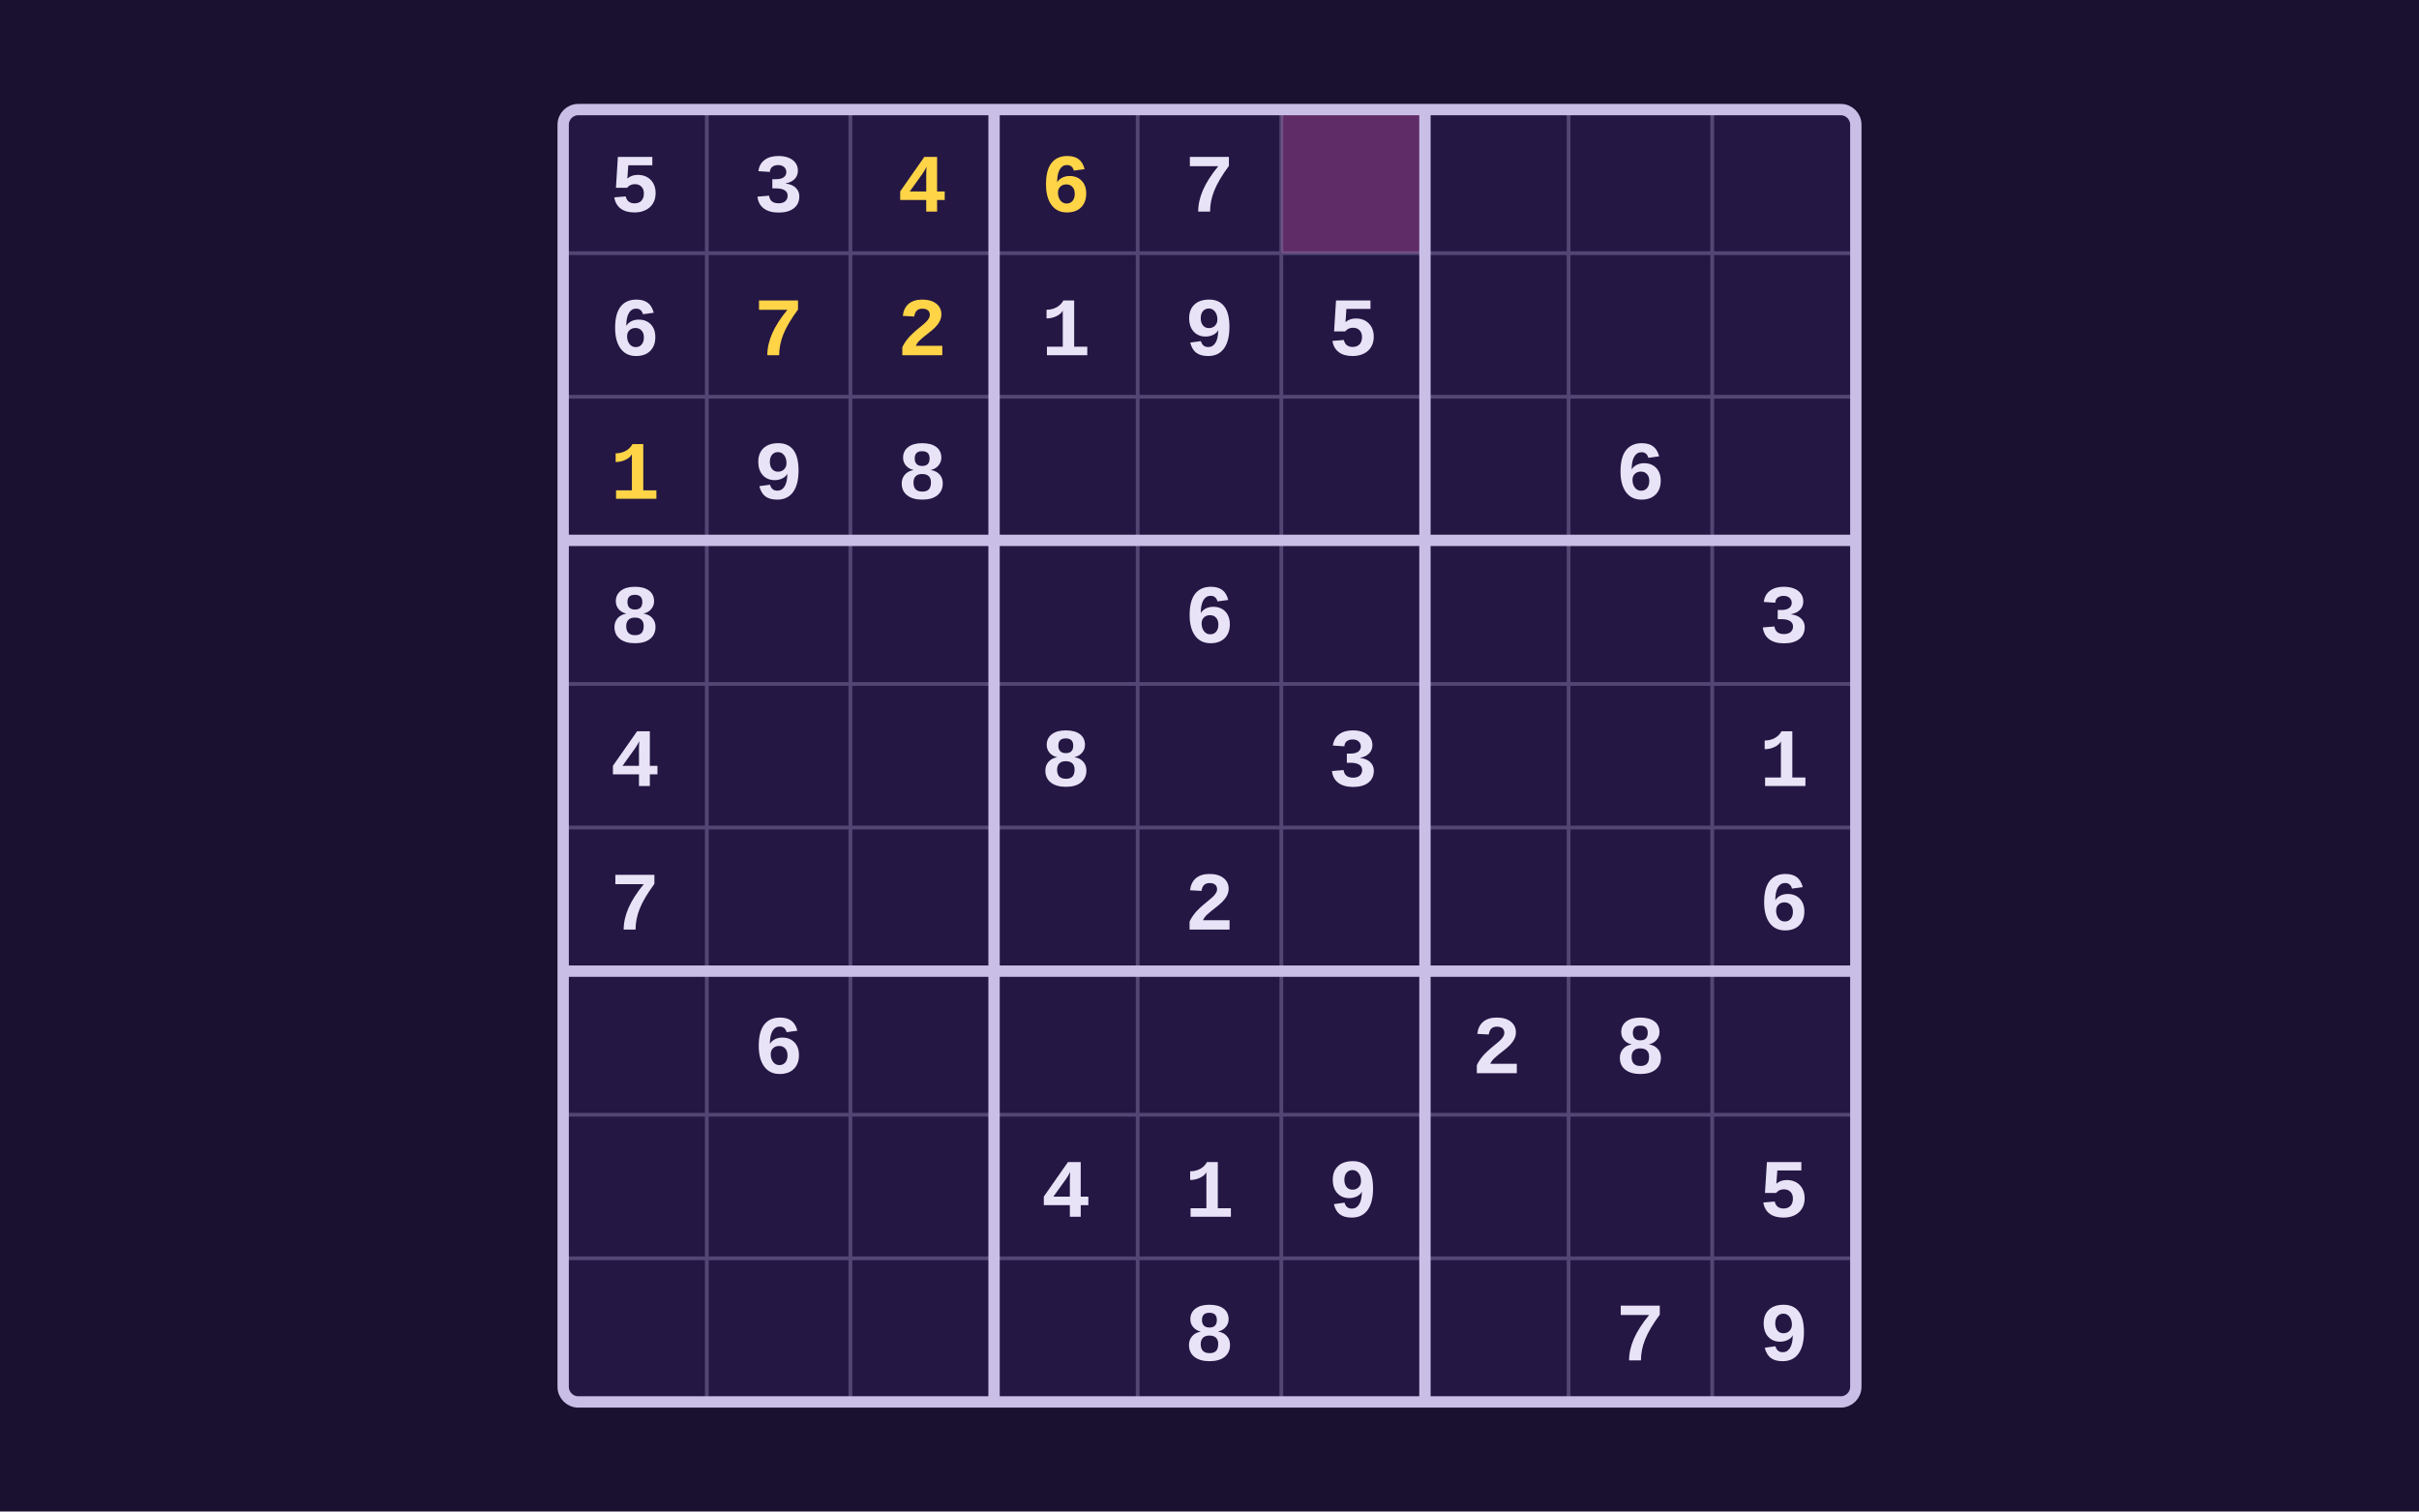
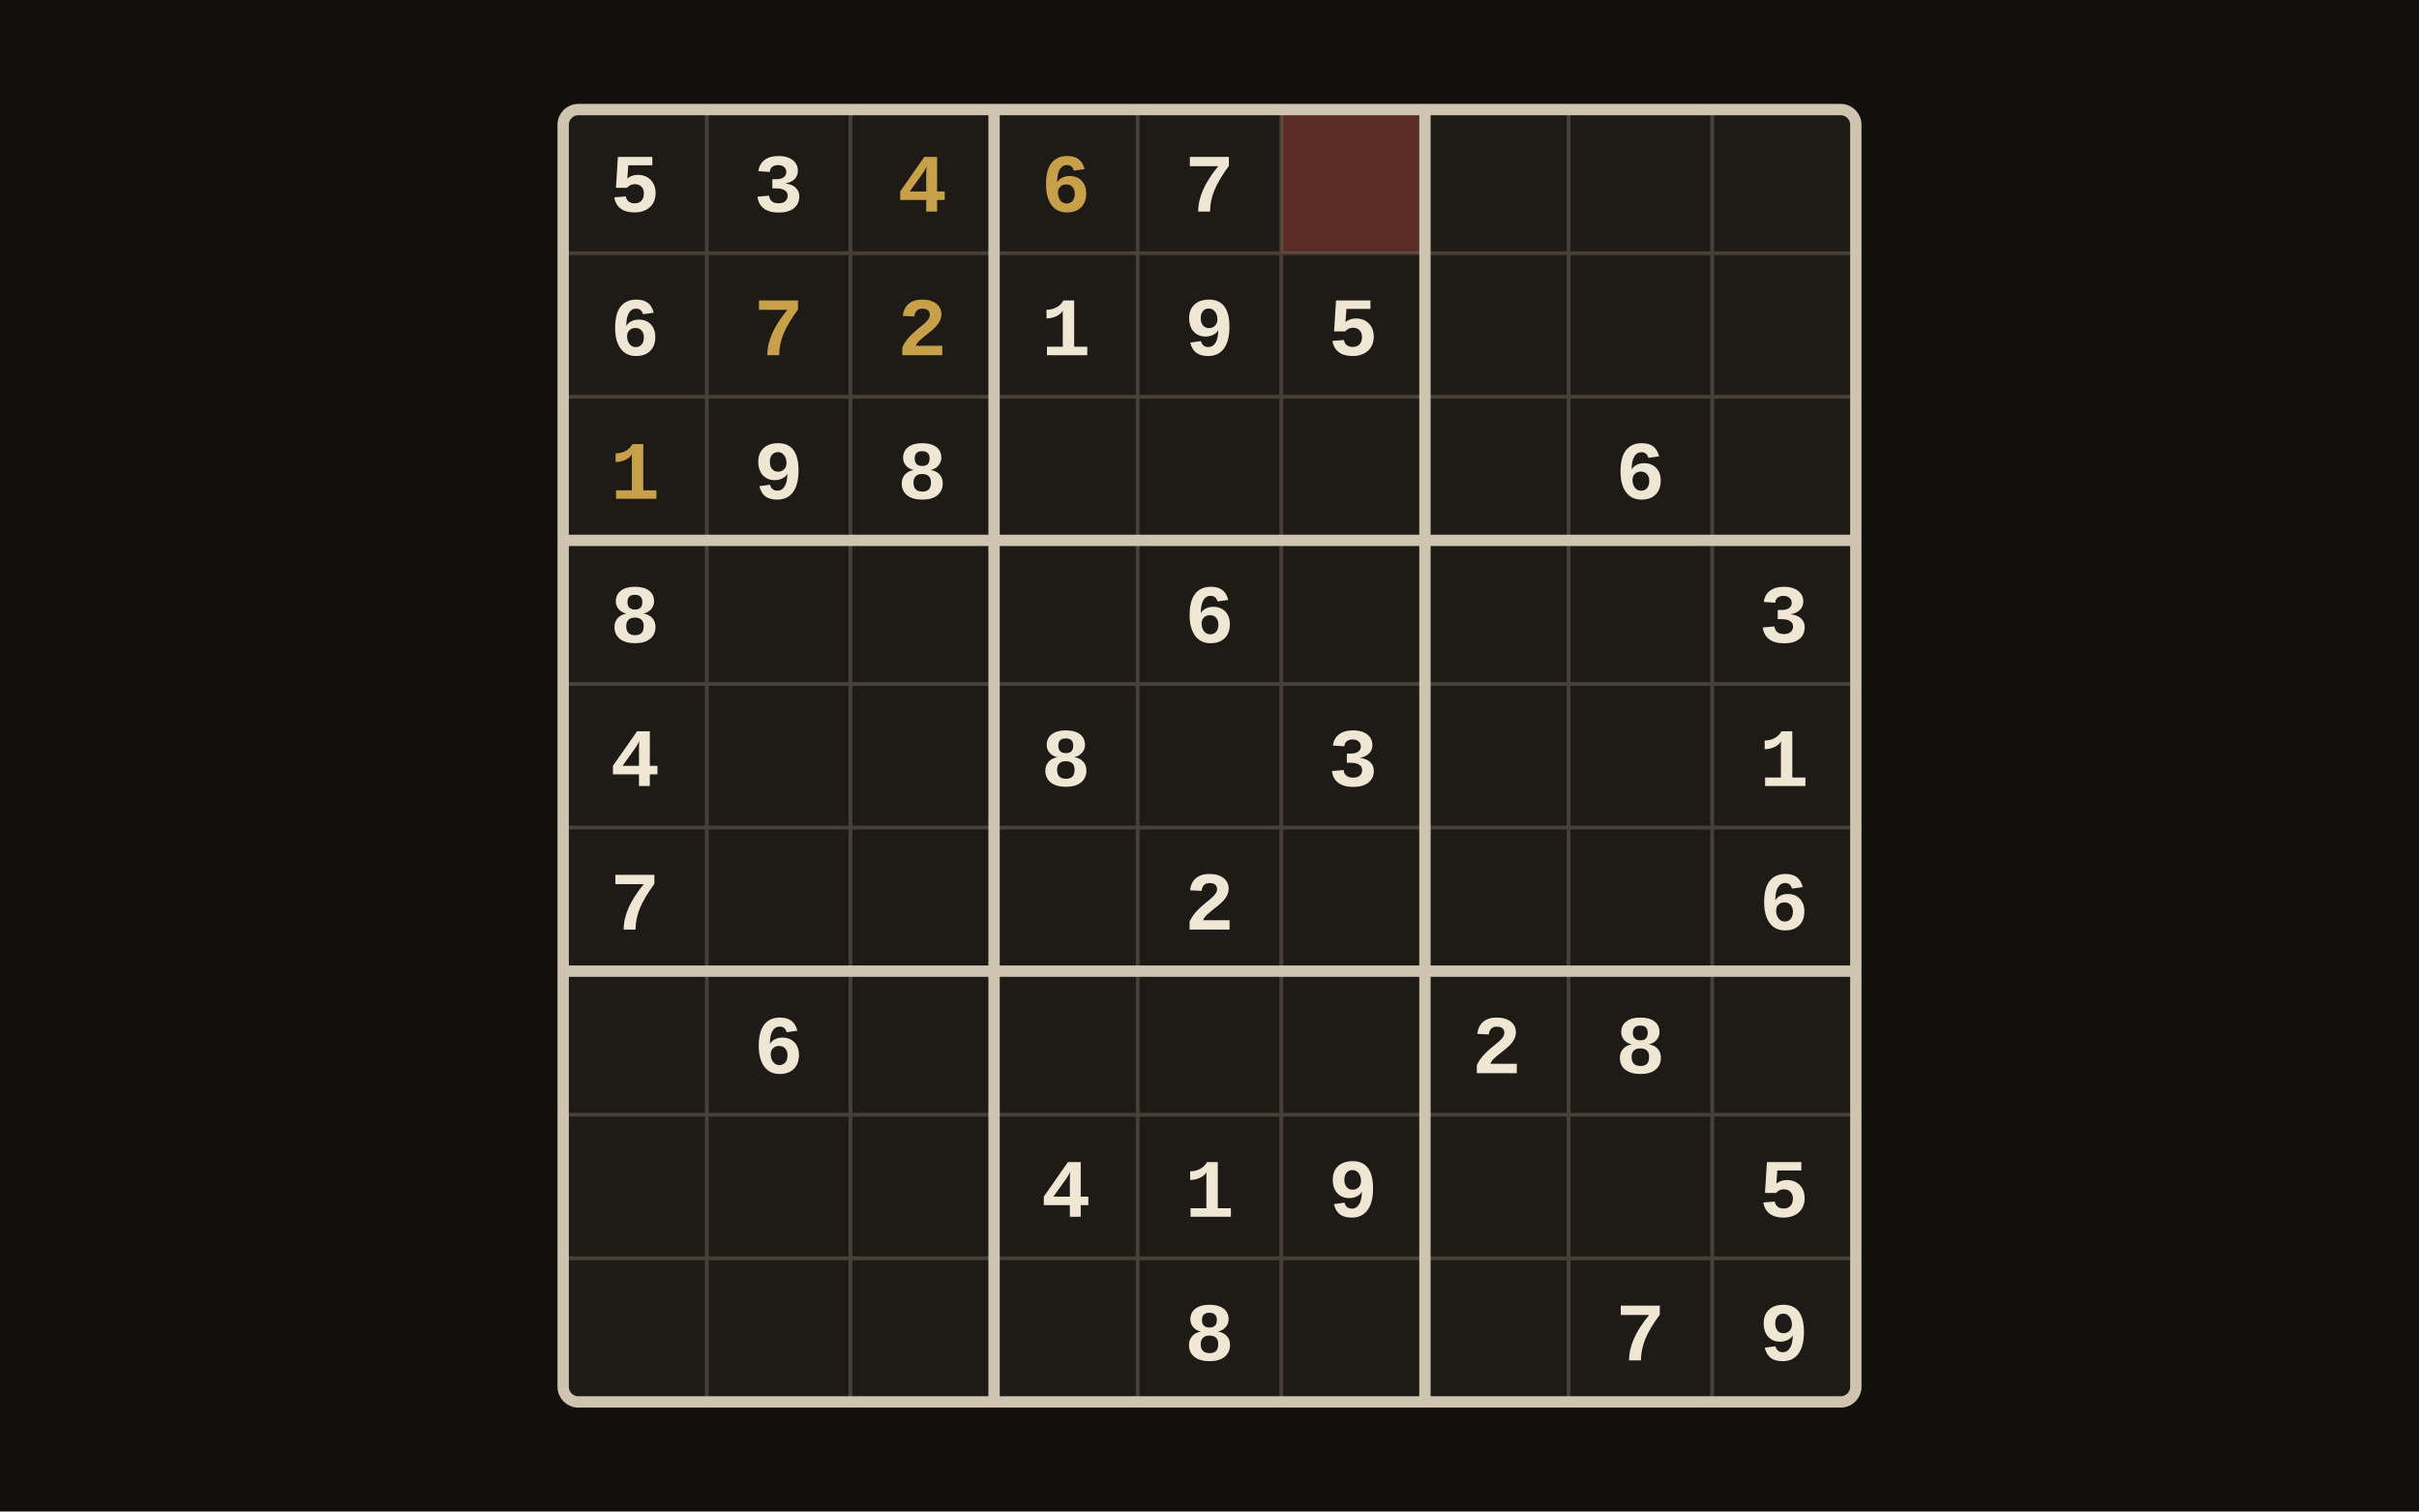
<svg xmlns="http://www.w3.org/2000/svg" viewBox="0 0 640 400">
-   <rect width="640" height="400" fill="#1a1030" />
-   <rect x="149" y="29" width="342" height="342" rx="4" fill="#241744" />
-   <rect x="339" y="29" width="38" height="38" fill="#ee5fb7" fill-opacity=".3" />
-   <path d="M187 29V371M225 29V371M301 29V371M339 29V371M415 29V371M453 29V371M149 67H491M149 105H491M149 181H491M149 219H491M149 295H491M149 333H491" stroke="#8d7fb0" stroke-opacity=".45" fill="none" />
-   <path d="M263 29V371M377 29V371M149 143H491M149 257H491" stroke="#c9bfe6" stroke-width="3" fill="none" />
-   <rect x="149" y="29" width="342" height="342" rx="4" stroke="#c9bfe6" stroke-width="3" fill="none" />
-   <g font-family="Consolas, 'Courier New', monospace" font-size="22" font-weight="700" text-anchor="middle" fill="#e9e3f7">
+   <rect width="640" height="400" fill="#12100d" />
+   <rect x="149" y="29" width="342" height="342" rx="4" fill="#1e1a16" />
+   <rect x="339" y="29" width="38" height="38" fill="#e9584c" fill-opacity=".3" />
+   <path d="M187 29V371M225 29V371M301 29V371M339 29V371M415 29V371M453 29V371M149 67H491M149 105H491M149 181H491M149 219H491M149 295H491M149 333H491" stroke="#7d7060" stroke-opacity=".45" fill="none" />
+   <path d="M263 29V371M377 29V371M149 143H491M149 257H491" stroke="#cfc4b0" stroke-width="3" fill="none" />
+   <rect x="149" y="29" width="342" height="342" rx="4" stroke="#cfc4b0" stroke-width="3" fill="none" />
+   <g font-family="Consolas, 'Courier New', monospace" font-size="22" font-weight="700" text-anchor="middle" fill="#efe6d4">
    <text x="168" y="56">5</text>
    <text x="206" y="56">3</text>
    <text x="320" y="56">7</text>
    <text x="168" y="94">6</text>
    <text x="282" y="94">1</text>
    <text x="320" y="94">9</text>
    <text x="358" y="94">5</text>
    <text x="206" y="132">9</text>
    <text x="244" y="132">8</text>
    <text x="434" y="132">6</text>
    <text x="168" y="170">8</text>
    <text x="320" y="170">6</text>
    <text x="472" y="170">3</text>
    <text x="168" y="208">4</text>
    <text x="282" y="208">8</text>
    <text x="358" y="208">3</text>
    <text x="472" y="208">1</text>
    <text x="168" y="246">7</text>
    <text x="320" y="246">2</text>
    <text x="472" y="246">6</text>
    <text x="206" y="284">6</text>
    <text x="396" y="284">2</text>
    <text x="434" y="284">8</text>
    <text x="282" y="322">4</text>
    <text x="320" y="322">1</text>
    <text x="358" y="322">9</text>
    <text x="472" y="322">5</text>
    <text x="320" y="360">8</text>
    <text x="434" y="360">7</text>
    <text x="472" y="360">9</text>
  </g>
-   <g font-family="Consolas, 'Courier New', monospace" font-size="22" font-weight="700" text-anchor="middle" fill="#ffd447">
+   <g font-family="Consolas, 'Courier New', monospace" font-size="22" font-weight="700" text-anchor="middle" fill="#c9a04a">
    <text x="244" y="56">4</text>
    <text x="282" y="56">6</text>
    <text x="206" y="94">7</text>
    <text x="244" y="94">2</text>
    <text x="168" y="132">1</text>
  </g>
</svg>
